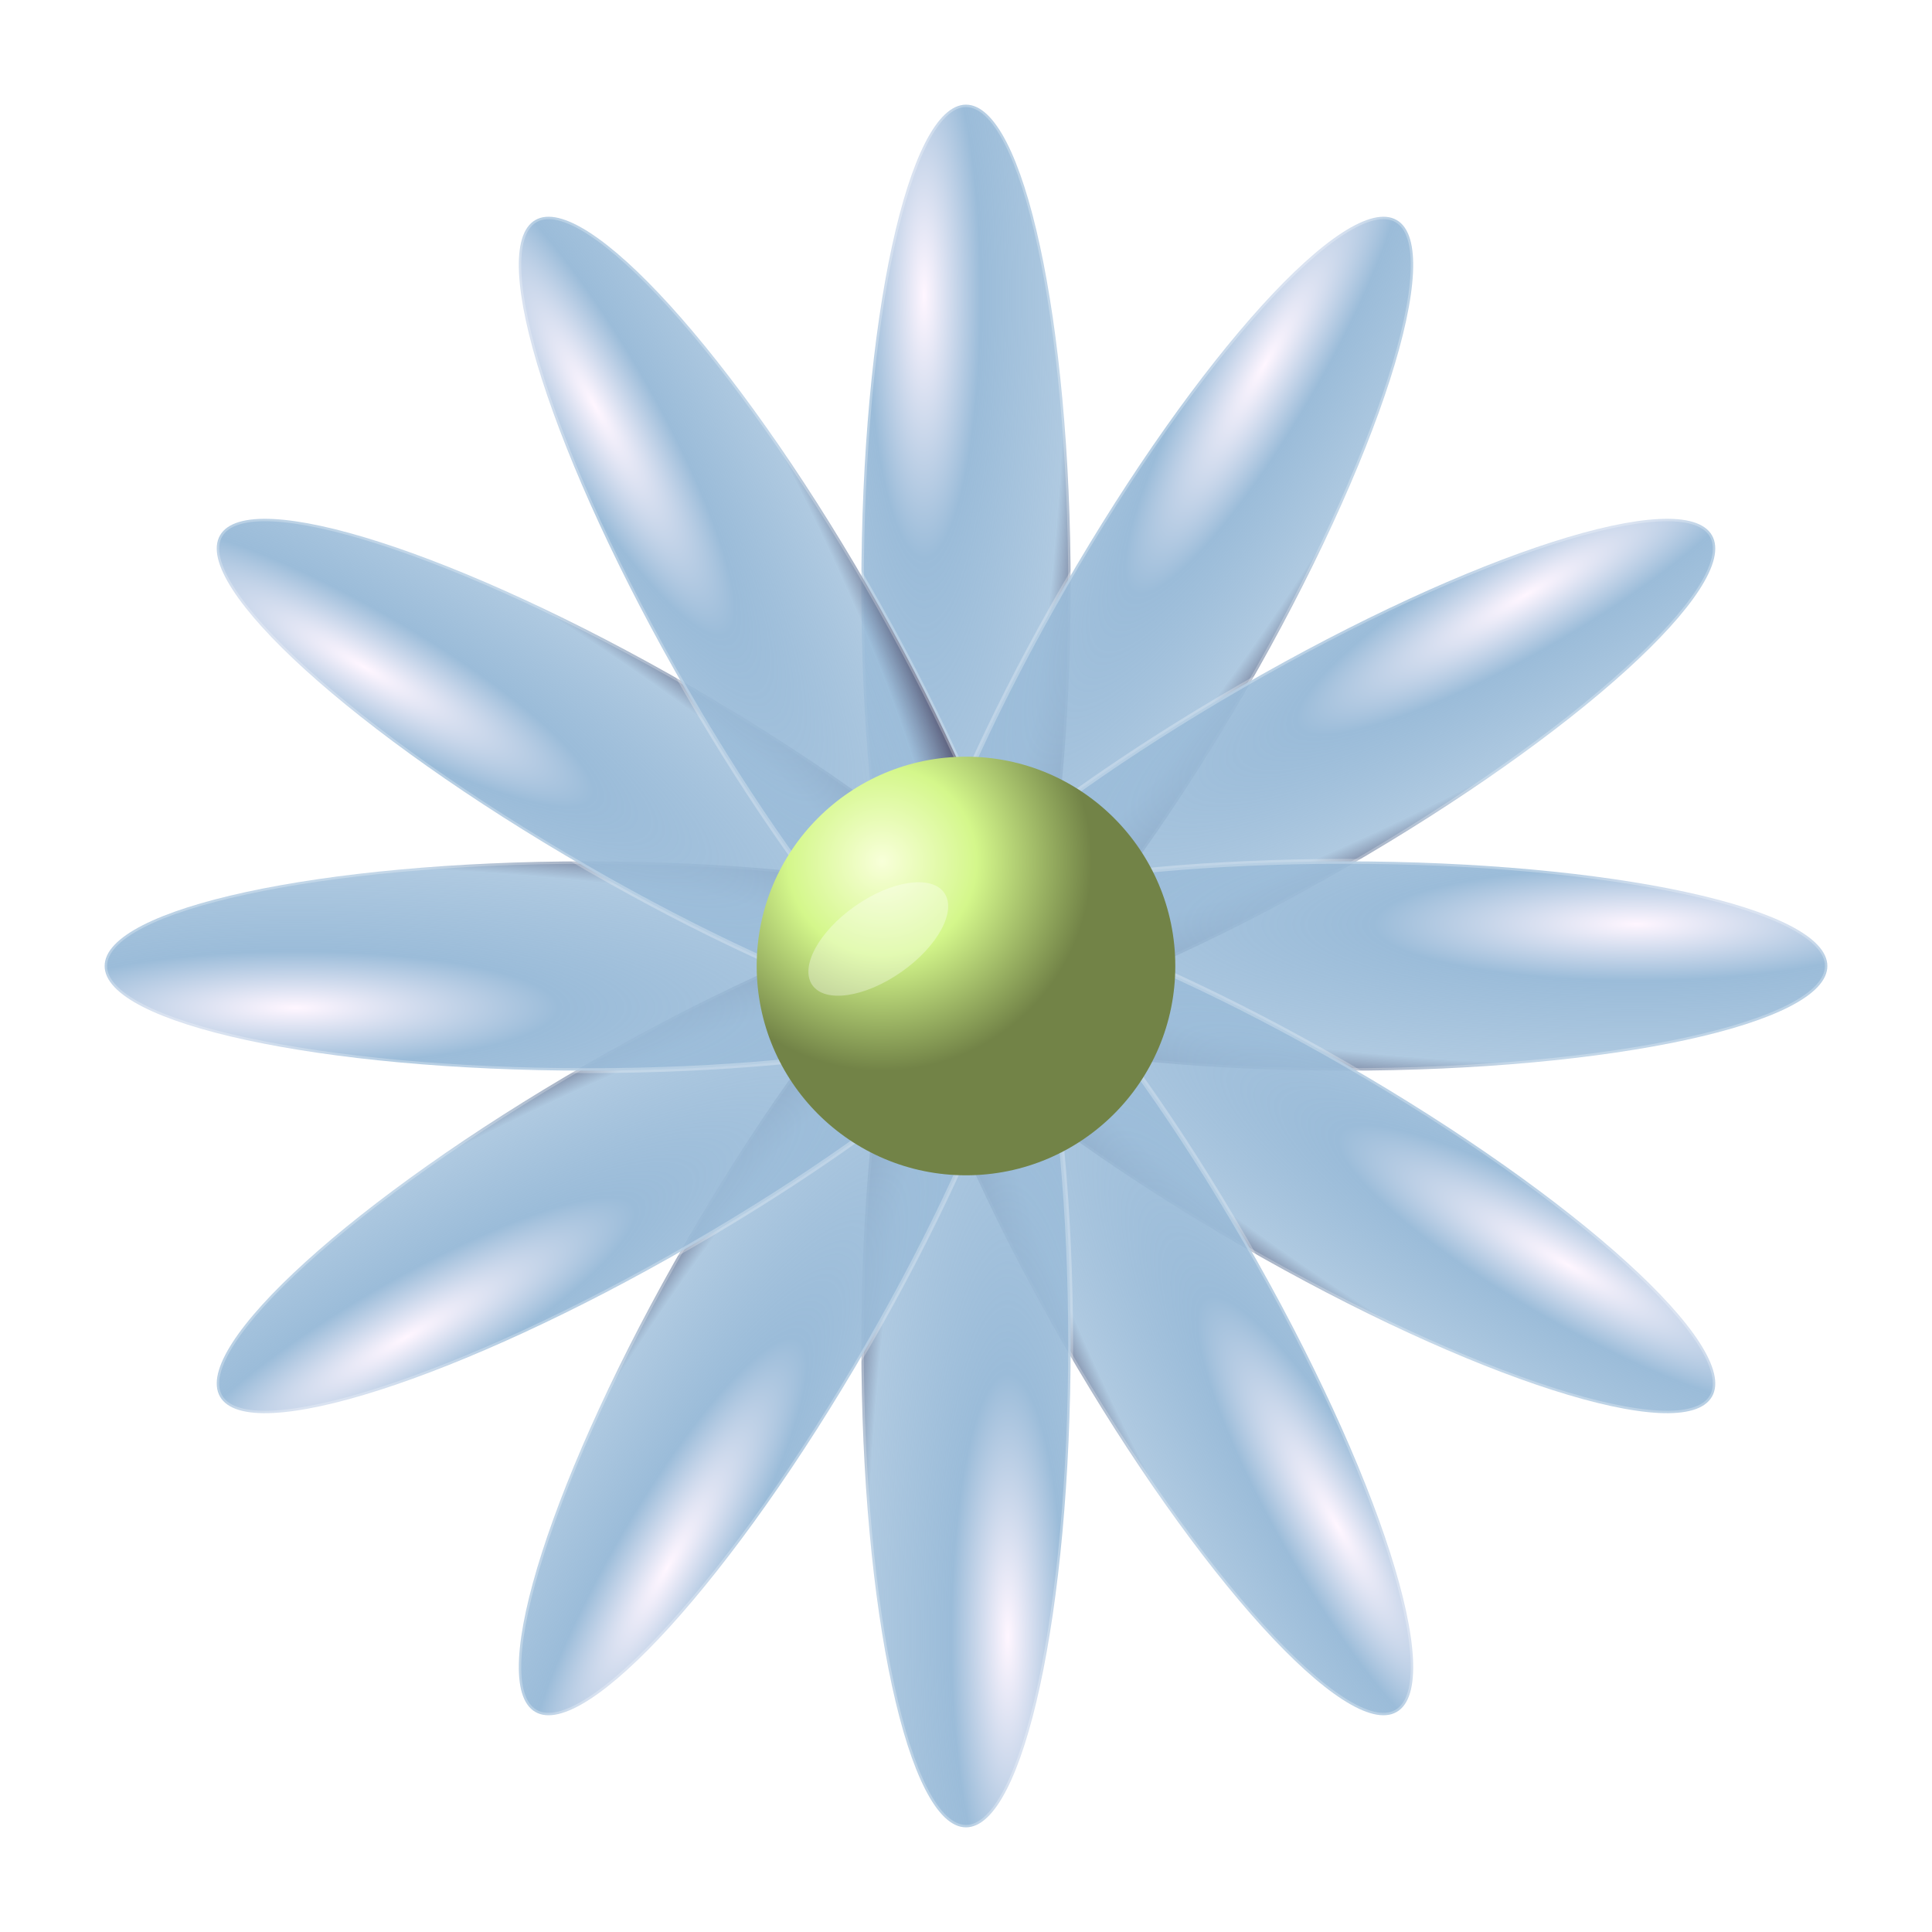
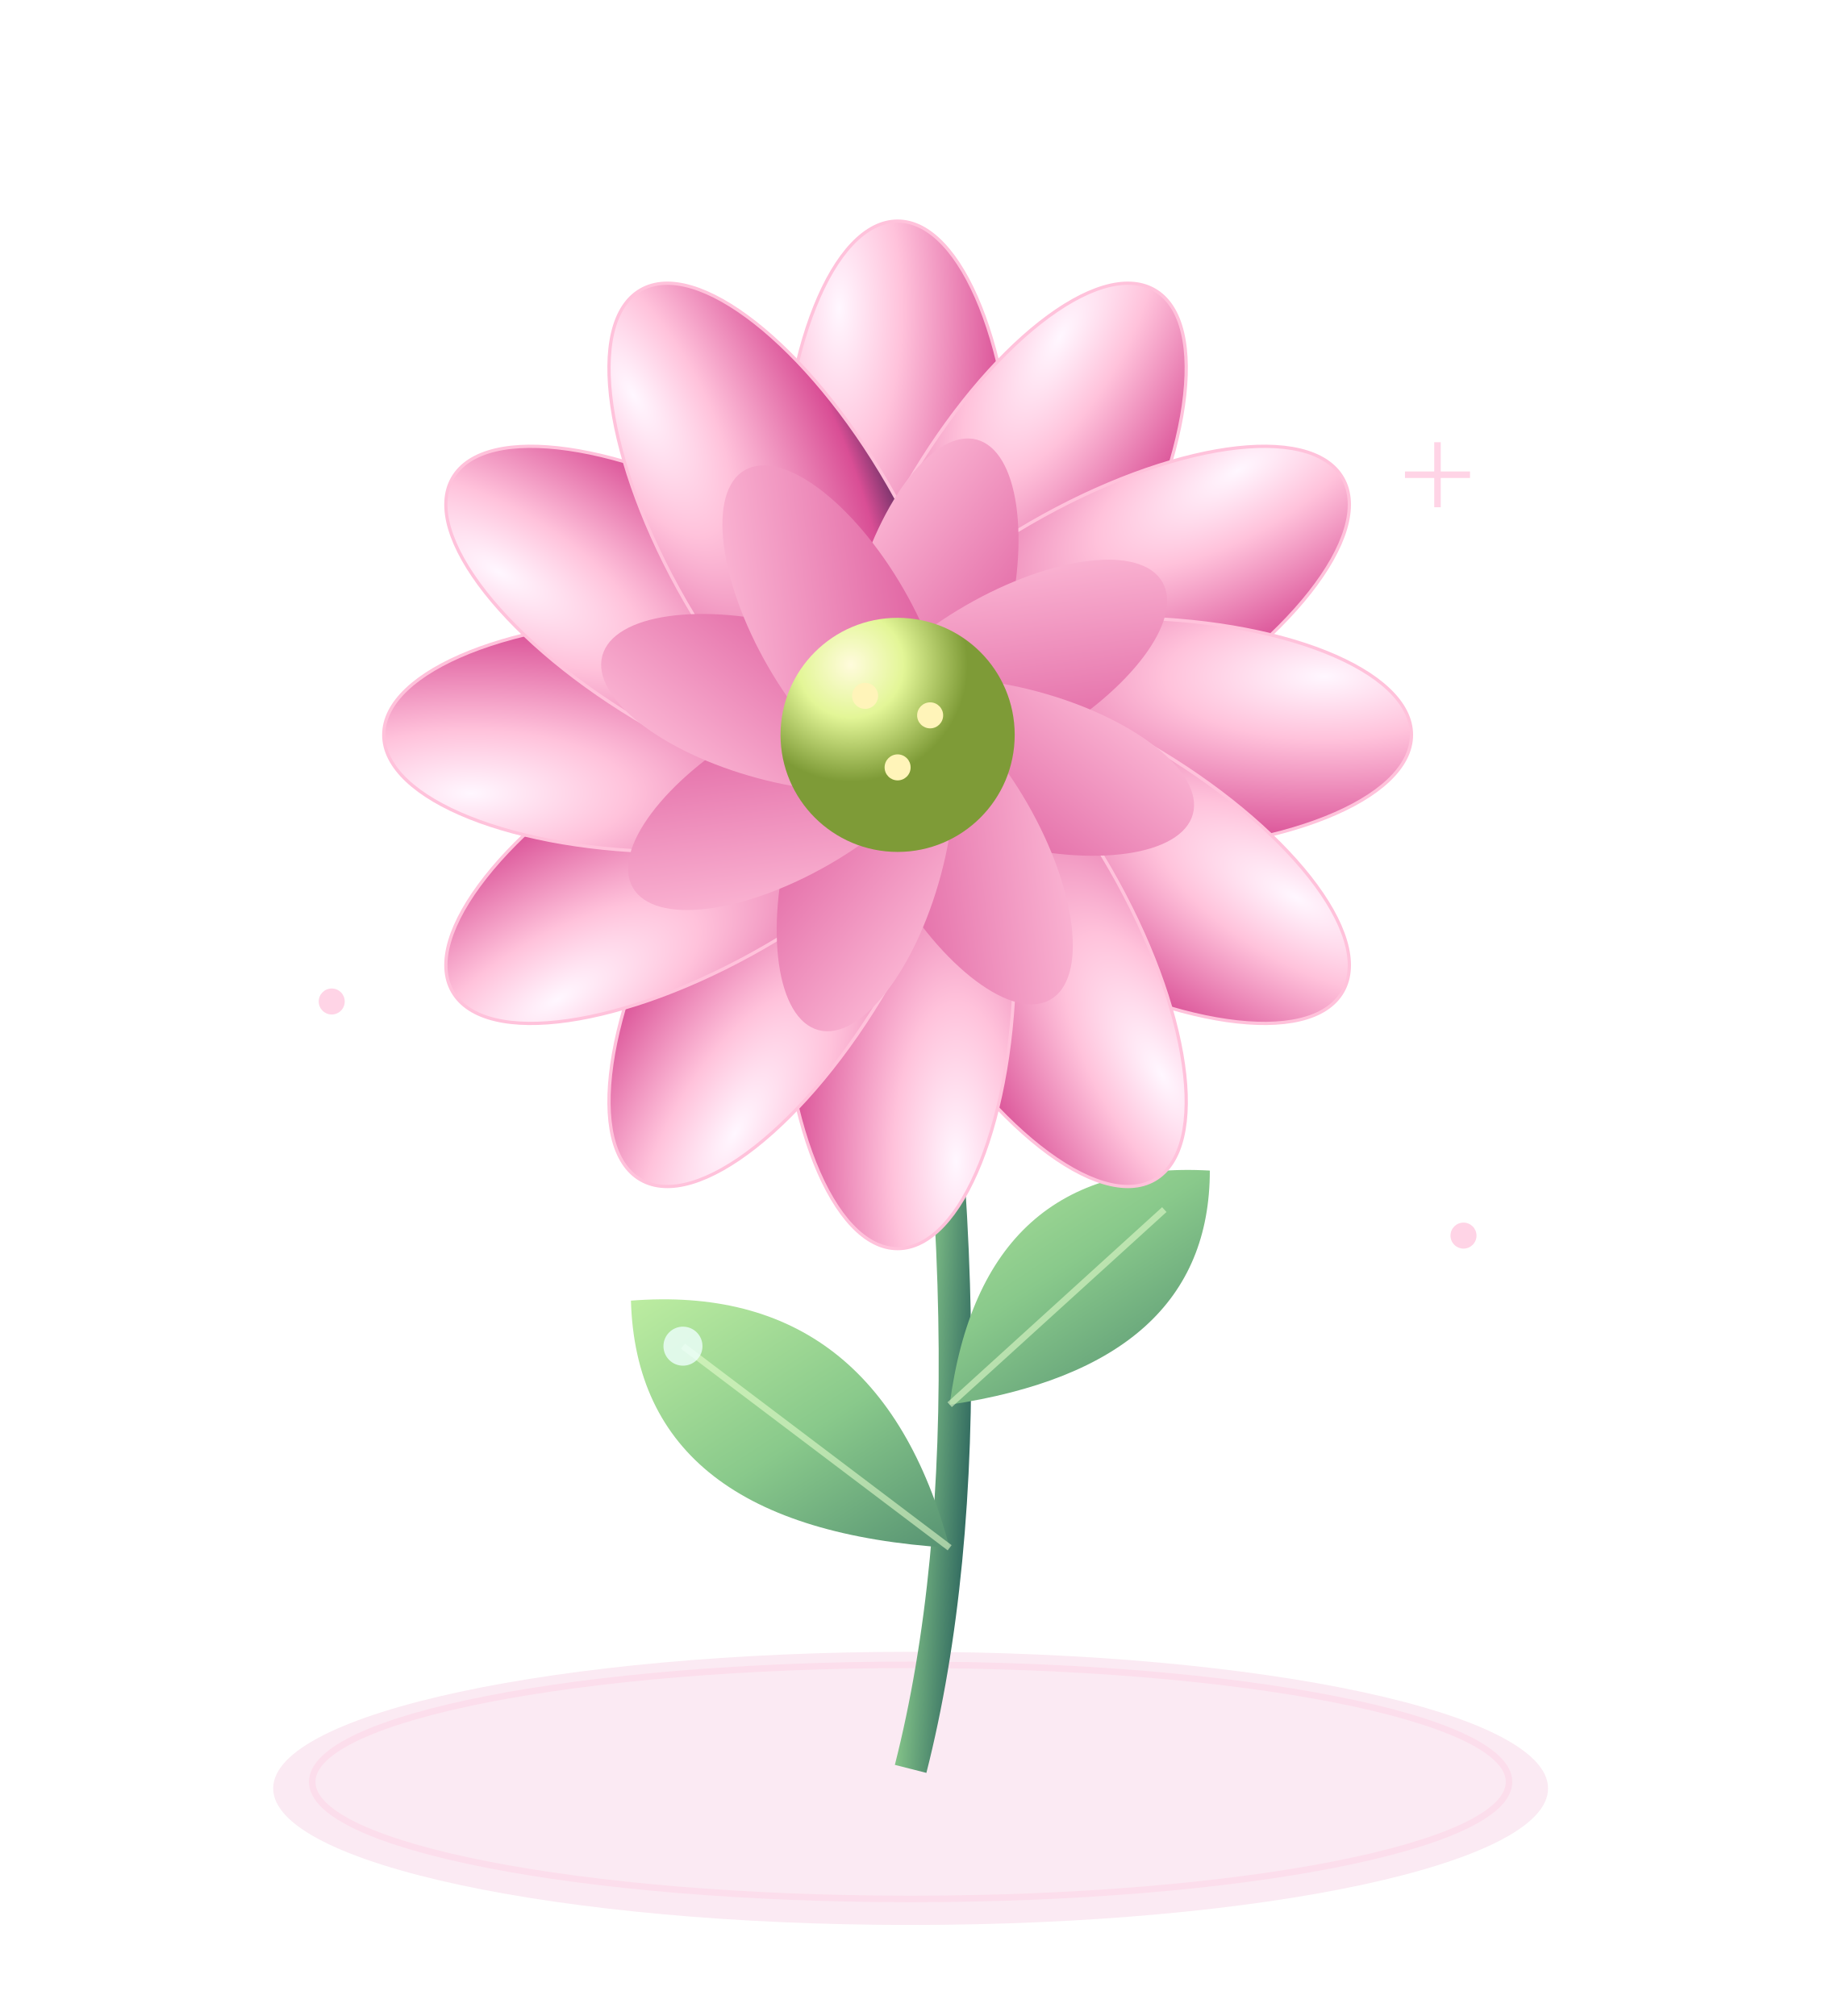
- <svg xmlns="http://www.w3.org/2000/svg" viewBox="0 0 240 240">
+ <svg xmlns="http://www.w3.org/2000/svg" viewBox="0 0 280 310">
  <defs>
-     <radialGradient id="petal" cx="30%" cy="20%" r="90%">
-       <stop stop-color="#fff6ff" />
-       <stop offset=".3" stop-color="#9bbcd9" />
-       <stop offset=".75" stop-color="#9bbcd9" stop-opacity=".8" />
-       <stop offset="1" stop-color="#31223f" />
+     <radialGradient id="petal" cx="25%" cy="15%" r="90%">
+       <stop stop-color="#fff7ff" />
+       <stop offset=".3" stop-color="#ffc2db" />
+       <stop offset=".8" stop-color="#d94e95" />
+       <stop offset="1" stop-color="#452655" />
    </radialGradient>
-     <radialGradient id="heart" cx="30%" cy="25%">
-       <stop stop-color="#f8ffd9" />
-       <stop offset=".45" stop-color="#d4f78b" />
-       <stop offset="1" stop-color="#728347" />
+     <linearGradient id="inner" x2="1" y2="1">
+       <stop stop-color="#ffc2db" />
+       <stop offset="1" stop-color="#d94e95" />
+     </linearGradient>
+     <radialGradient id="gold" cx="30%" cy="20%">
+       <stop stop-color="#fffbdc" />
+       <stop offset=".45" stop-color="#e3f697" />
+       <stop offset="1" stop-color="#7e9b37" />
    </radialGradient>
+     <linearGradient id="leaf" x2="1" y2="1">
+       <stop stop-color="#d7ffac" />
+       <stop offset=".5" stop-color="#89c98b" />
+       <stop offset="1" stop-color="#2d665e" />
+     </linearGradient>
  </defs>
-   <g transform="translate(120 120)">
-     <ellipse cx="0" cy="-47" rx="13" ry="60" fill="url(#petal)" stroke="#ffffff44" stroke-width=".6" transform="rotate(0.0)" />
-     <ellipse cx="0" cy="-47" rx="13" ry="60" fill="url(#petal)" stroke="#ffffff44" stroke-width=".6" transform="rotate(30.0)" />
-     <ellipse cx="0" cy="-47" rx="13" ry="60" fill="url(#petal)" stroke="#ffffff44" stroke-width=".6" transform="rotate(60.0)" />
-     <ellipse cx="0" cy="-47" rx="13" ry="60" fill="url(#petal)" stroke="#ffffff44" stroke-width=".6" transform="rotate(90.0)" />
-     <ellipse cx="0" cy="-47" rx="13" ry="60" fill="url(#petal)" stroke="#ffffff44" stroke-width=".6" transform="rotate(120.0)" />
-     <ellipse cx="0" cy="-47" rx="13" ry="60" fill="url(#petal)" stroke="#ffffff44" stroke-width=".6" transform="rotate(150.0)" />
-     <ellipse cx="0" cy="-47" rx="13" ry="60" fill="url(#petal)" stroke="#ffffff44" stroke-width=".6" transform="rotate(180.0)" />
-     <ellipse cx="0" cy="-47" rx="13" ry="60" fill="url(#petal)" stroke="#ffffff44" stroke-width=".6" transform="rotate(210.0)" />
-     <ellipse cx="0" cy="-47" rx="13" ry="60" fill="url(#petal)" stroke="#ffffff44" stroke-width=".6" transform="rotate(240.0)" />
-     <ellipse cx="0" cy="-47" rx="13" ry="60" fill="url(#petal)" stroke="#ffffff44" stroke-width=".6" transform="rotate(270.0)" />
-     <ellipse cx="0" cy="-47" rx="13" ry="60" fill="url(#petal)" stroke="#ffffff44" stroke-width=".6" transform="rotate(300.0)" />
-     <ellipse cx="0" cy="-47" rx="13" ry="60" fill="url(#petal)" stroke="#ffffff44" stroke-width=".6" transform="rotate(330.0)" />
-     <circle r="26" fill="url(#heart)" />
-     <ellipse cx="-7" cy="-9" rx="10" ry="5" fill="#ffffff55" transform="rotate(-35)" />
+   <ellipse cx="140" cy="275" rx="98" ry="21" fill="#d94e95" opacity=".12" />
+   <ellipse cx="140" cy="274" rx="92" ry="18" fill="none" stroke="#ffc2db" stroke-opacity=".3" />
+   <path d="M140 272Q155 213 137 112" stroke="url(#leaf)" stroke-width="5" fill="none" />
+   <path d="M146 238Q98 235 97 200Q135 197 146 238M146 216Q151 178 186 180Q186 210 146 216" fill="url(#leaf)" />
+   <path d="M146 238L105 207M146 216L179 186" stroke="#e8ffd0" stroke-opacity=".55" fill="none" />
+   <g transform="translate(138 113)">
+     <ellipse cx="0" cy="-34" rx="18" ry="45" transform="rotate(0)" fill="url(#petal)" stroke="#ffc2db" stroke-width=".5" />
+     <ellipse cx="0" cy="-34" rx="18" ry="45" transform="rotate(30)" fill="url(#petal)" stroke="#ffc2db" stroke-width=".5" />
+     <ellipse cx="0" cy="-34" rx="18" ry="45" transform="rotate(60)" fill="url(#petal)" stroke="#ffc2db" stroke-width=".5" />
+     <ellipse cx="0" cy="-34" rx="18" ry="45" transform="rotate(90)" fill="url(#petal)" stroke="#ffc2db" stroke-width=".5" />
+     <ellipse cx="0" cy="-34" rx="18" ry="45" transform="rotate(120)" fill="url(#petal)" stroke="#ffc2db" stroke-width=".5" />
+     <ellipse cx="0" cy="-34" rx="18" ry="45" transform="rotate(150)" fill="url(#petal)" stroke="#ffc2db" stroke-width=".5" />
+     <ellipse cx="0" cy="-34" rx="18" ry="45" transform="rotate(180)" fill="url(#petal)" stroke="#ffc2db" stroke-width=".5" />
+     <ellipse cx="0" cy="-34" rx="18" ry="45" transform="rotate(210)" fill="url(#petal)" stroke="#ffc2db" stroke-width=".5" />
+     <ellipse cx="0" cy="-34" rx="18" ry="45" transform="rotate(240)" fill="url(#petal)" stroke="#ffc2db" stroke-width=".5" />
+     <ellipse cx="0" cy="-34" rx="18" ry="45" transform="rotate(270)" fill="url(#petal)" stroke="#ffc2db" stroke-width=".5" />
+     <ellipse cx="0" cy="-34" rx="18" ry="45" transform="rotate(300)" fill="url(#petal)" stroke="#ffc2db" stroke-width=".5" />
+     <ellipse cx="0" cy="-34" rx="18" ry="45" transform="rotate(330)" fill="url(#petal)" stroke="#ffc2db" stroke-width=".5" />
+     <ellipse cx="0" cy="-19" rx="12" ry="28" transform="rotate(15)" fill="url(#inner)" />
+     <ellipse cx="0" cy="-19" rx="12" ry="28" transform="rotate(60)" fill="url(#inner)" />
+     <ellipse cx="0" cy="-19" rx="12" ry="28" transform="rotate(105)" fill="url(#inner)" />
+     <ellipse cx="0" cy="-19" rx="12" ry="28" transform="rotate(150)" fill="url(#inner)" />
+     <ellipse cx="0" cy="-19" rx="12" ry="28" transform="rotate(195)" fill="url(#inner)" />
+     <ellipse cx="0" cy="-19" rx="12" ry="28" transform="rotate(240)" fill="url(#inner)" />
+     <ellipse cx="0" cy="-19" rx="12" ry="28" transform="rotate(285)" fill="url(#inner)" />
+     <ellipse cx="0" cy="-19" rx="12" ry="28" transform="rotate(330)" fill="url(#inner)" />
+     <circle r="18" fill="url(#gold)" />
+     <g fill="#fff4b9">
+       <circle cx="-5" cy="-6" r="2" />
+       <circle cx="5" cy="-3" r="2" />
+       <circle cy="5" r="2" />
+     </g>
+   </g>
+   <circle cx="105" cy="207" r="3" fill="#edfffc" opacity=".8" />
+   <g fill="#ffc2db" opacity=".7">
+     <circle cx="51" cy="154" r="2" />
+     <circle cx="225" cy="190" r="2" />
+     <path d="M216 73h10m-5-5v10" stroke="#ffc2db" />
  </g>
</svg>
